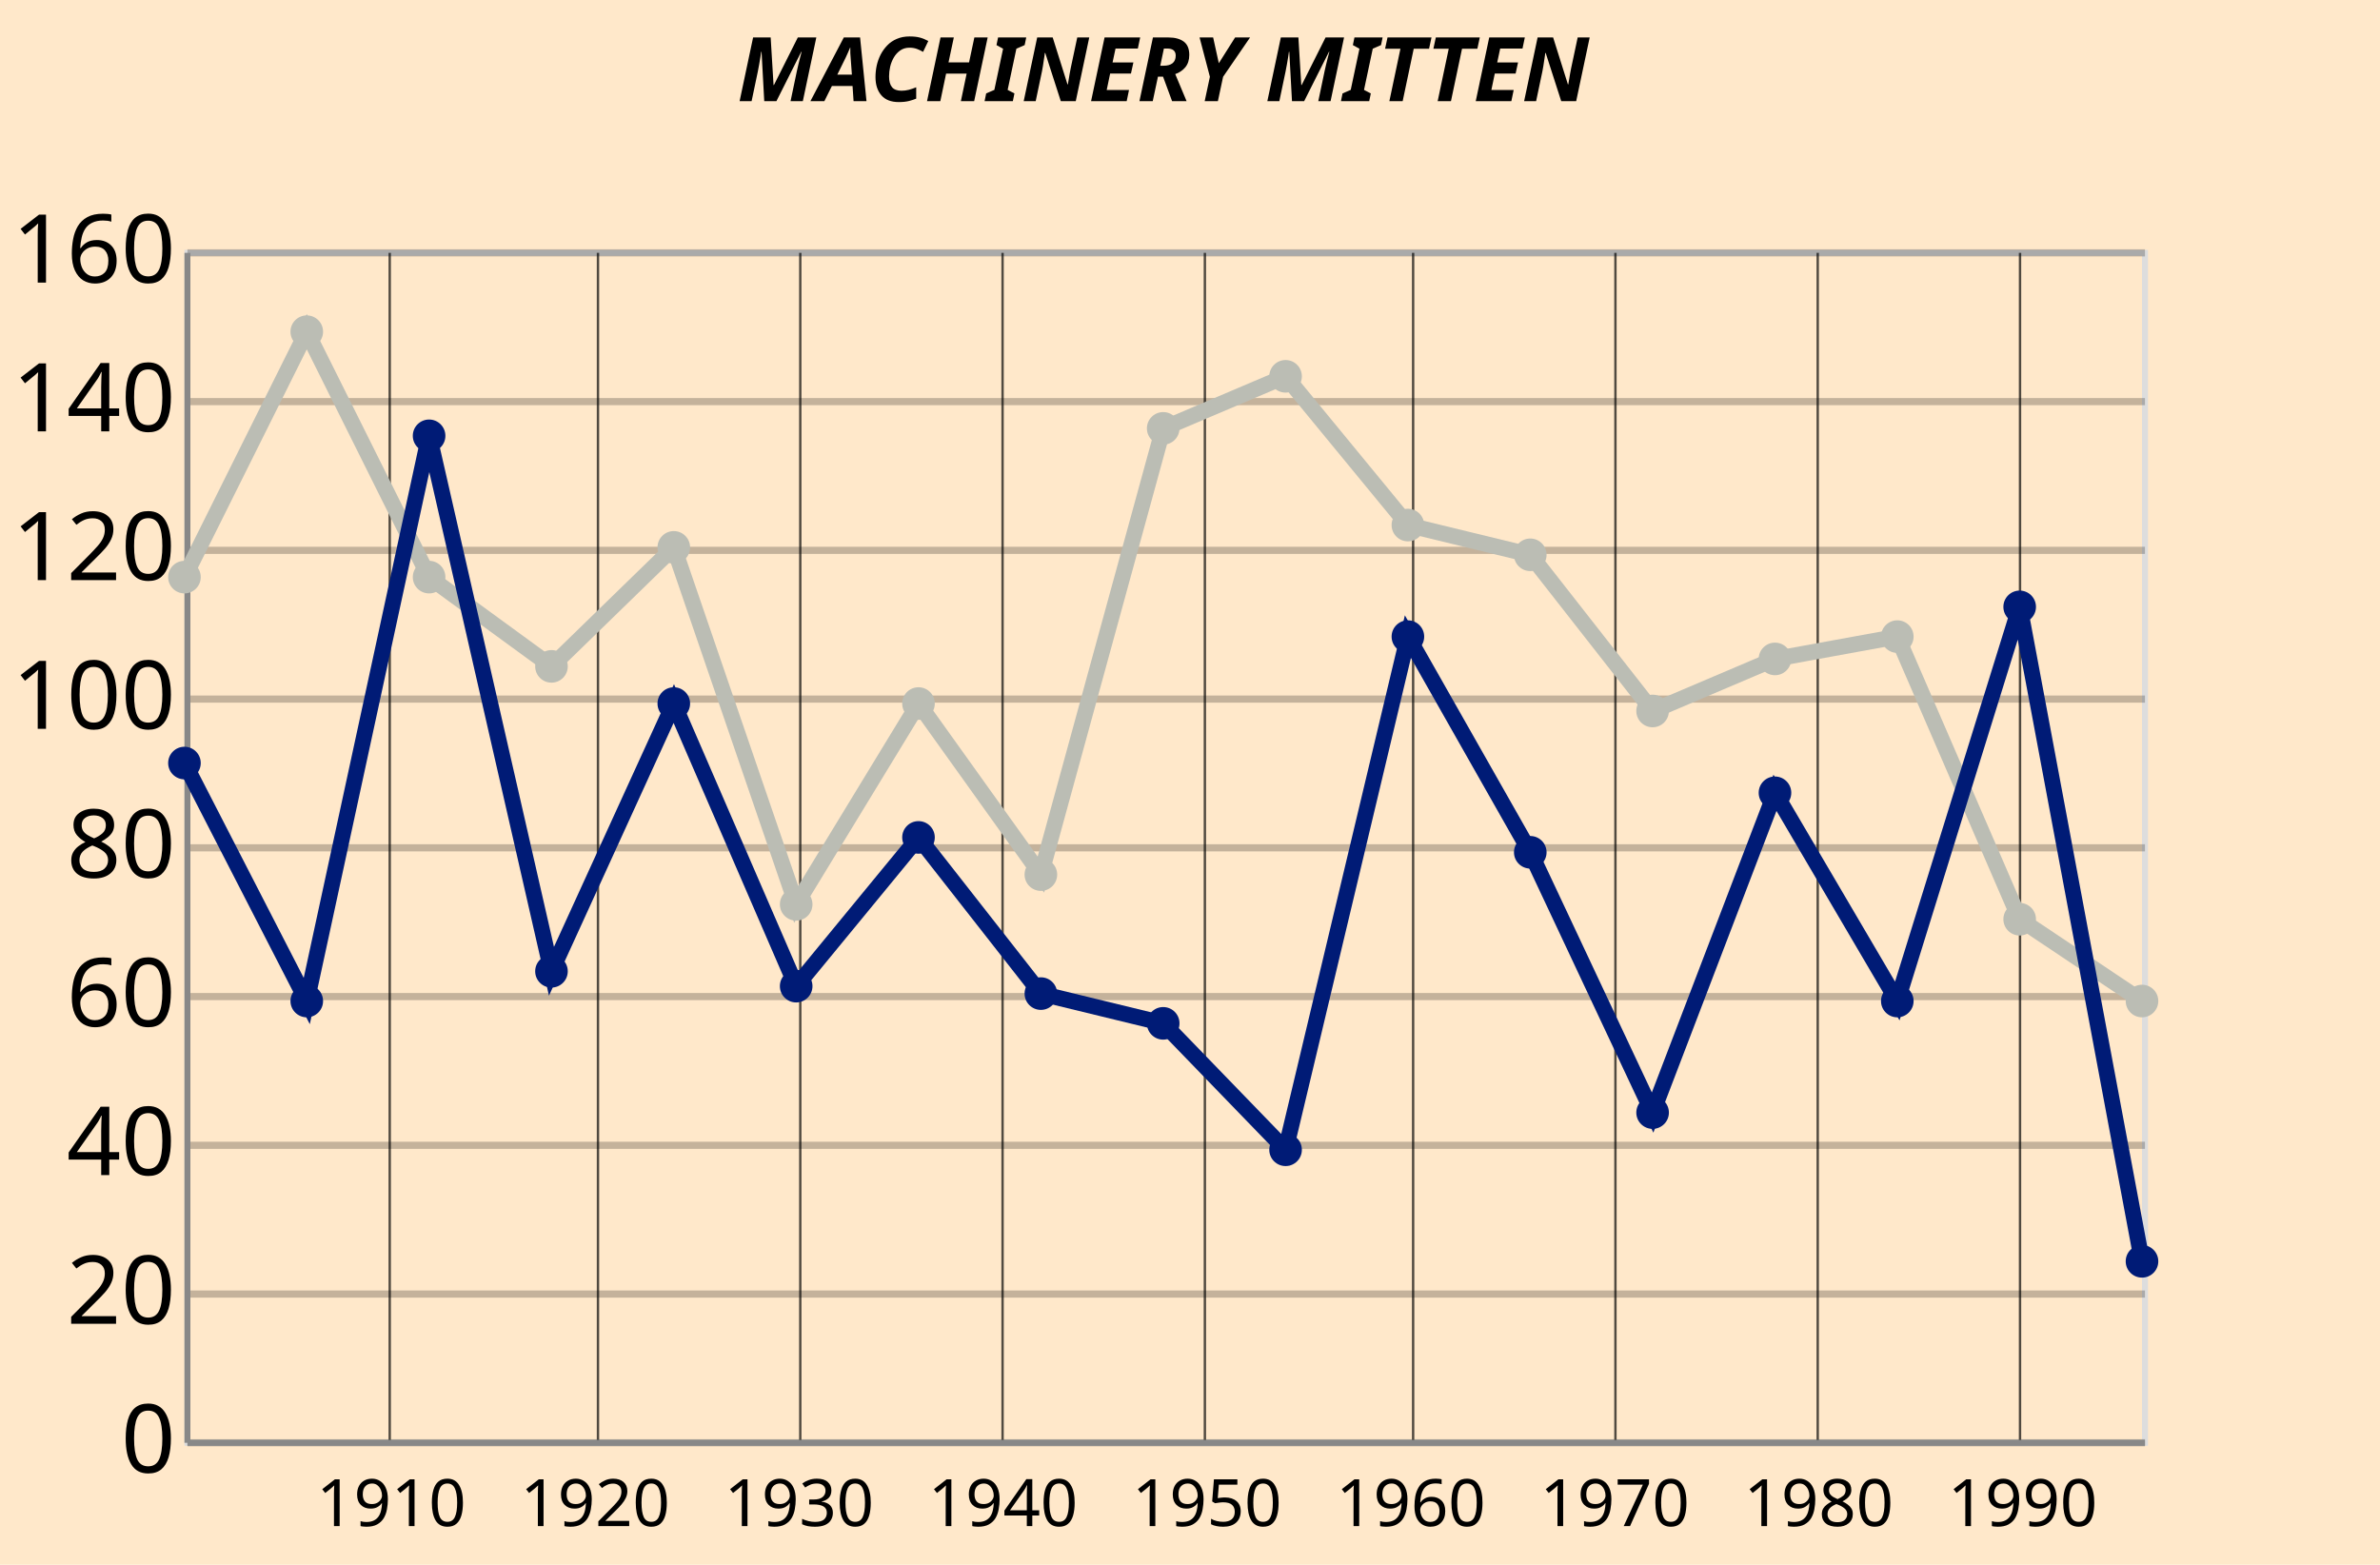
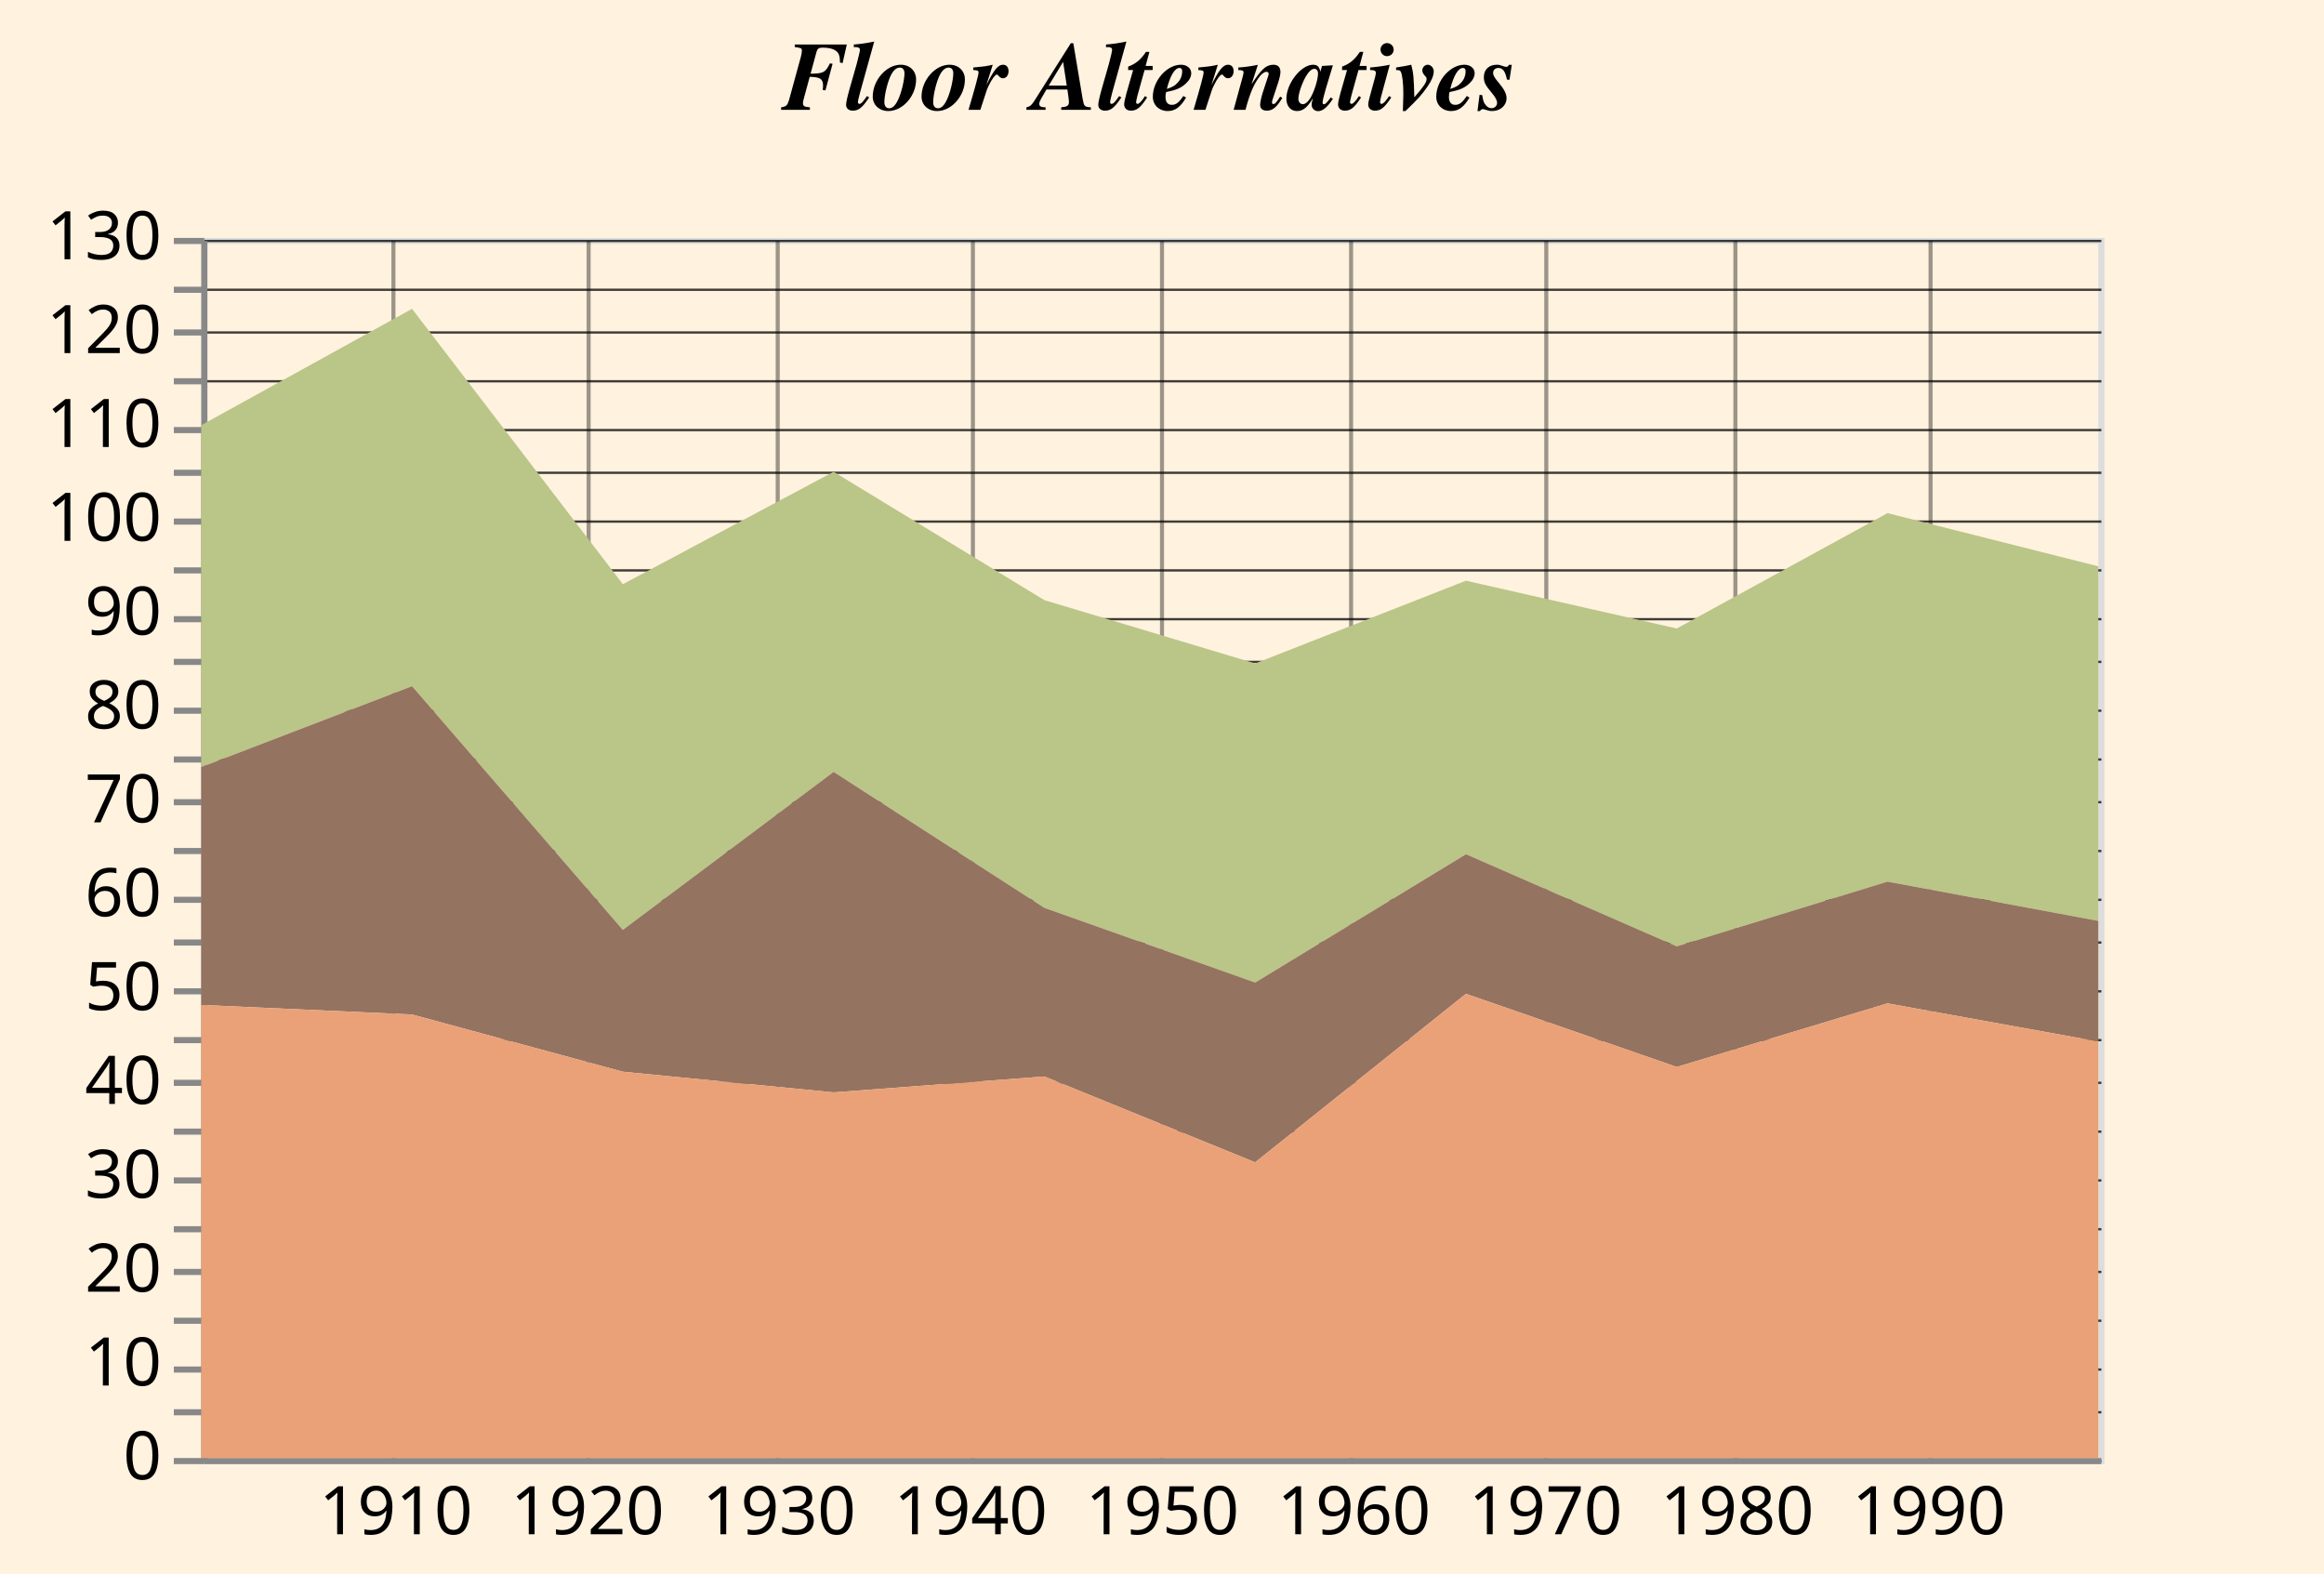
- <svg xmlns="http://www.w3.org/2000/svg" class="marks" width="400" height="263" viewBox="0 0 400 263" version="1.1">
-   <rect width="400" height="263" style="fill: #ffe8ca;" />
-   <g transform="translate(31,42)">
-     <g class="mark-group role-frame root">
+ <svg xmlns="http://www.w3.org/2000/svg" version="1.1" class="marks" width="381" height="258" viewBox="0 0 381 258">
+   <rect width="381" height="258" fill="#fff2df" />
+   <g fill="none" stroke-miterlimit="10" transform="translate(33,39)">
+     <g class="mark-group role-frame root" role="graphics-object" aria-roledescription="group mark container">
      <g transform="translate(0,0)">
-         <path class="background" d="M0.5,0.5h329v200h-329Z" style="fill: none; stroke: #ddd;" />
+         <path class="background" aria-hidden="true" d="M0.5,0.5h311v200h-311Z" stroke="#ddd" />
        <g>
-           <g class="mark-group role-axis">
+           <g class="mark-group role-axis" aria-hidden="true">
            <g transform="translate(0.5,200.5)">
-               <path class="background" d="M0,0h0v0h0Z" style="pointer-events: none; fill: none;" />
-               <g>
-                 <g class="mark-rule role-axis-grid" style="pointer-events: none;">
-                   <line transform="translate(34,-200)" x2="0" y2="200" style="fill: none; stroke: #000000; stroke-opacity: 0.68; stroke-width: 0.4; opacity: 1;" />
-                   <line transform="translate(69,-200)" x2="0" y2="200" style="fill: none; stroke: #000000; stroke-opacity: 0.68; stroke-width: 0.4; opacity: 1;" />
-                   <line transform="translate(103,-200)" x2="0" y2="200" style="fill: none; stroke: #000000; stroke-opacity: 0.68; stroke-width: 0.4; opacity: 1;" />
-                   <line transform="translate(137,-200)" x2="0" y2="200" style="fill: none; stroke: #000000; stroke-opacity: 0.68; stroke-width: 0.4; opacity: 1;" />
-                   <line transform="translate(171,-200)" x2="0" y2="200" style="fill: none; stroke: #000000; stroke-opacity: 0.68; stroke-width: 0.4; opacity: 1;" />
-                   <line transform="translate(206,-200)" x2="0" y2="200" style="fill: none; stroke: #000000; stroke-opacity: 0.68; stroke-width: 0.4; opacity: 1;" />
-                   <line transform="translate(240,-200)" x2="0" y2="200" style="fill: none; stroke: #000000; stroke-opacity: 0.68; stroke-width: 0.4; opacity: 1;" />
-                   <line transform="translate(274,-200)" x2="0" y2="200" style="fill: none; stroke: #000000; stroke-opacity: 0.68; stroke-width: 0.4; opacity: 1;" />
-                   <line transform="translate(308,-200)" x2="0" y2="200" style="fill: none; stroke: #000000; stroke-opacity: 0.68; stroke-width: 0.4; opacity: 1;" />
-                 </g>
-               </g>
-               <path class="foreground" d="" style="pointer-events: none; display: none; fill: none;" />
-             </g>
-           </g>
-           <g class="mark-group role-axis">
+               <path class="background" aria-hidden="true" d="M0,0h0v0h0Z" pointer-events="none" />
+               <g>
+                 <g class="mark-rule role-axis-grid" pointer-events="none">
+                   <line transform="translate(31,-200)" x2="0" y2="200" stroke="#000000" stroke-opacity="0.388" stroke-width="0.662" opacity="1" />
+                   <line transform="translate(63,-200)" x2="0" y2="200" stroke="#000000" stroke-opacity="0.388" stroke-width="0.662" opacity="1" />
+                   <line transform="translate(94,-200)" x2="0" y2="200" stroke="#000000" stroke-opacity="0.388" stroke-width="0.662" opacity="1" />
+                   <line transform="translate(126,-200)" x2="0" y2="200" stroke="#000000" stroke-opacity="0.388" stroke-width="0.662" opacity="1" />
+                   <line transform="translate(157,-200)" x2="0" y2="200" stroke="#000000" stroke-opacity="0.388" stroke-width="0.662" opacity="1" />
+                   <line transform="translate(188,-200)" x2="0" y2="200" stroke="#000000" stroke-opacity="0.388" stroke-width="0.662" opacity="1" />
+                   <line transform="translate(220,-200)" x2="0" y2="200" stroke="#000000" stroke-opacity="0.388" stroke-width="0.662" opacity="1" />
+                   <line transform="translate(251,-200)" x2="0" y2="200" stroke="#000000" stroke-opacity="0.388" stroke-width="0.662" opacity="1" />
+                   <line transform="translate(283,-200)" x2="0" y2="200" stroke="#000000" stroke-opacity="0.388" stroke-width="0.662" opacity="1" />
+                 </g>
+               </g>
+               <path class="foreground" aria-hidden="true" d="" pointer-events="none" display="none" />
+             </g>
+           </g>
+           <g class="mark-group role-axis" aria-hidden="true">
            <g transform="translate(0.5,0.5)">
-               <path class="background" d="M0,0h0v0h0Z" style="pointer-events: none; fill: none;" />
-               <g>
-                 <g class="mark-rule role-axis-grid" style="pointer-events: none;">
-                   <line transform="translate(0,200)" x2="329" y2="0" style="fill: none; stroke: #000000; stroke-opacity: 0.232; stroke-width: 1.201; opacity: 1;" />
-                   <line transform="translate(0,175)" x2="329" y2="0" style="fill: none; stroke: #000000; stroke-opacity: 0.232; stroke-width: 1.201; opacity: 1;" />
-                   <line transform="translate(0,150)" x2="329" y2="0" style="fill: none; stroke: #000000; stroke-opacity: 0.232; stroke-width: 1.201; opacity: 1;" />
-                   <line transform="translate(0,125)" x2="329" y2="0" style="fill: none; stroke: #000000; stroke-opacity: 0.232; stroke-width: 1.201; opacity: 1;" />
-                   <line transform="translate(0,100)" x2="329" y2="0" style="fill: none; stroke: #000000; stroke-opacity: 0.232; stroke-width: 1.201; opacity: 1;" />
-                   <line transform="translate(0,75)" x2="329" y2="0" style="fill: none; stroke: #000000; stroke-opacity: 0.232; stroke-width: 1.201; opacity: 1;" />
-                   <line transform="translate(0,50)" x2="329" y2="0" style="fill: none; stroke: #000000; stroke-opacity: 0.232; stroke-width: 1.201; opacity: 1;" />
-                   <line transform="translate(0,25)" x2="329" y2="0" style="fill: none; stroke: #000000; stroke-opacity: 0.232; stroke-width: 1.201; opacity: 1;" />
-                   <line transform="translate(0,0)" x2="329" y2="0" style="fill: none; stroke: #000000; stroke-opacity: 0.232; stroke-width: 1.201; opacity: 1;" />
-                 </g>
-               </g>
-               <path class="foreground" d="" style="pointer-events: none; display: none; fill: none;" />
-             </g>
-           </g>
-           <g class="mark-group role-axis">
+               <path class="background" aria-hidden="true" d="M0,0h0v0h0Z" pointer-events="none" />
+               <g>
+                 <g class="mark-rule role-axis-grid" pointer-events="none">
+                   <line transform="translate(0,200)" x2="311" y2="0" stroke="#000000" stroke-opacity="0.751" stroke-width="0.376" opacity="1" />
+                   <line transform="translate(0,192)" x2="311" y2="0" stroke="#000000" stroke-opacity="0.751" stroke-width="0.376" opacity="1" />
+                   <line transform="translate(0,185)" x2="311" y2="0" stroke="#000000" stroke-opacity="0.751" stroke-width="0.376" opacity="1" />
+                   <line transform="translate(0,177)" x2="311" y2="0" stroke="#000000" stroke-opacity="0.751" stroke-width="0.376" opacity="1" />
+                   <line transform="translate(0,169)" x2="311" y2="0" stroke="#000000" stroke-opacity="0.751" stroke-width="0.376" opacity="1" />
+                   <line transform="translate(0,162)" x2="311" y2="0" stroke="#000000" stroke-opacity="0.751" stroke-width="0.376" opacity="1" />
+                   <line transform="translate(0,154)" x2="311" y2="0" stroke="#000000" stroke-opacity="0.751" stroke-width="0.376" opacity="1" />
+                   <line transform="translate(0,146)" x2="311" y2="0" stroke="#000000" stroke-opacity="0.751" stroke-width="0.376" opacity="1" />
+                   <line transform="translate(0,138)" x2="311" y2="0" stroke="#000000" stroke-opacity="0.751" stroke-width="0.376" opacity="1" />
+                   <line transform="translate(0,131)" x2="311" y2="0" stroke="#000000" stroke-opacity="0.751" stroke-width="0.376" opacity="1" />
+                   <line transform="translate(0,123)" x2="311" y2="0" stroke="#000000" stroke-opacity="0.751" stroke-width="0.376" opacity="1" />
+                   <line transform="translate(0,115)" x2="311" y2="0" stroke="#000000" stroke-opacity="0.751" stroke-width="0.376" opacity="1" />
+                   <line transform="translate(0,108)" x2="311" y2="0" stroke="#000000" stroke-opacity="0.751" stroke-width="0.376" opacity="1" />
+                   <line transform="translate(0,100)" x2="311" y2="0" stroke="#000000" stroke-opacity="0.751" stroke-width="0.376" opacity="1" />
+                   <line transform="translate(0,92)" x2="311" y2="0" stroke="#000000" stroke-opacity="0.751" stroke-width="0.376" opacity="1" />
+                   <line transform="translate(0,85)" x2="311" y2="0" stroke="#000000" stroke-opacity="0.751" stroke-width="0.376" opacity="1" />
+                   <line transform="translate(0,77)" x2="311" y2="0" stroke="#000000" stroke-opacity="0.751" stroke-width="0.376" opacity="1" />
+                   <line transform="translate(0,69)" x2="311" y2="0" stroke="#000000" stroke-opacity="0.751" stroke-width="0.376" opacity="1" />
+                   <line transform="translate(0,62)" x2="311" y2="0" stroke="#000000" stroke-opacity="0.751" stroke-width="0.376" opacity="1" />
+                   <line transform="translate(0,54)" x2="311" y2="0" stroke="#000000" stroke-opacity="0.751" stroke-width="0.376" opacity="1" />
+                   <line transform="translate(0,46)" x2="311" y2="0" stroke="#000000" stroke-opacity="0.751" stroke-width="0.376" opacity="1" />
+                   <line transform="translate(0,38)" x2="311" y2="0" stroke="#000000" stroke-opacity="0.751" stroke-width="0.376" opacity="1" />
+                   <line transform="translate(0,31)" x2="311" y2="0" stroke="#000000" stroke-opacity="0.751" stroke-width="0.376" opacity="1" />
+                   <line transform="translate(0,23)" x2="311" y2="0" stroke="#000000" stroke-opacity="0.751" stroke-width="0.376" opacity="1" />
+                   <line transform="translate(0,15)" x2="311" y2="0" stroke="#000000" stroke-opacity="0.751" stroke-width="0.376" opacity="1" />
+                   <line transform="translate(0,8)" x2="311" y2="0" stroke="#000000" stroke-opacity="0.751" stroke-width="0.376" opacity="1" />
+                   <line transform="translate(0,0)" x2="311" y2="0" stroke="#000000" stroke-opacity="0.751" stroke-width="0.376" opacity="1" />
+                 </g>
+               </g>
+               <path class="foreground" aria-hidden="true" d="" pointer-events="none" display="none" />
+             </g>
+           </g>
+           <g class="mark-group role-axis" role="graphics-symbol" aria-roledescription="axis" aria-label="X-axis for a time scale with values from Monday, 01 January 1900, 8:27:52 AM to Friday, 01 January 1999, 9:00:00 AM">
            <g transform="translate(0.5,200.5)">
-               <path class="background" d="M0,0h0v0h0Z" style="pointer-events: none; fill: none;" />
-               <g>
-                 <g class="mark-text role-axis-label" style="pointer-events: none;">
-                   <text text-anchor="middle" transform="translate(34.2636,14)" style="font-family: Verdana; font-size: 11px; fill: #000; opacity: 1;">1910</text>
-                   <text text-anchor="middle" transform="translate(68.53072,14)" style="font-family: Verdana; font-size: 11px; fill: #000; opacity: 1;">1920</text>
-                   <text text-anchor="middle" transform="translate(102.8072,14)" style="font-family: Verdana; font-size: 11px; fill: #000; opacity: 1;">1930</text>
-                   <text text-anchor="middle" transform="translate(137.0743,14)" style="font-family: Verdana; font-size: 11px; fill: #000; opacity: 1;">1940</text>
-                   <text text-anchor="middle" transform="translate(171.3508,14)" style="font-family: Verdana; font-size: 11px; fill: #000; opacity: 1;">1950</text>
-                   <text text-anchor="middle" transform="translate(205.618,14)" style="font-family: Verdana; font-size: 11px; fill: #000; opacity: 1;">1960</text>
-                   <text text-anchor="middle" transform="translate(239.8945,14)" style="font-family: Verdana; font-size: 11px; fill: #000; opacity: 1;">1970</text>
-                   <text text-anchor="middle" transform="translate(274.1616,14)" style="font-family: Verdana; font-size: 11px; fill: #000; opacity: 1;">1980</text>
-                   <text text-anchor="middle" transform="translate(308.4381,14)" style="font-family: Verdana; font-size: 11px; fill: #000; opacity: 1;">1990</text>
-                 </g>
-                 <g class="mark-rule role-axis-domain" style="pointer-events: none;">
-                   <line transform="translate(0,0)" x2="329" y2="0" style="fill: none; stroke: #888; stroke-width: 1; opacity: 1;" />
-                 </g>
-               </g>
-               <path class="foreground" d="" style="pointer-events: none; display: none; fill: none;" />
-             </g>
-           </g>
-           <g class="mark-group role-axis">
+               <path class="background" aria-hidden="true" d="M0,0h0v0h0Z" pointer-events="none" />
+               <g>
+                 <g class="mark-text role-axis-label" pointer-events="none">
+                   <text text-anchor="middle" transform="translate(31.40745,12)" font-family="Tahoma" font-size="11px" fill="#000" opacity="1">1910</text>
+                   <text text-anchor="middle" transform="translate(62.81776,12)" font-family="Tahoma" font-size="11px" fill="#000" opacity="1">1920</text>
+                   <text text-anchor="middle" transform="translate(94.23685,12)" font-family="Tahoma" font-size="11px" fill="#000" opacity="1">1930</text>
+                   <text text-anchor="middle" transform="translate(125.6473,12)" font-family="Tahoma" font-size="11px" fill="#000" opacity="1">1940</text>
+                   <text text-anchor="middle" transform="translate(157.0664,12)" font-family="Tahoma" font-size="11px" fill="#000" opacity="1">1950</text>
+                   <text text-anchor="middle" transform="translate(188.4771,12)" font-family="Tahoma" font-size="11px" fill="#000" opacity="1">1960</text>
+                   <text text-anchor="middle" transform="translate(219.896,12)" font-family="Tahoma" font-size="11px" fill="#000" opacity="1">1970</text>
+                   <text text-anchor="middle" transform="translate(251.3065,12)" font-family="Tahoma" font-size="11px" fill="#000" opacity="1">1980</text>
+                   <text text-anchor="middle" transform="translate(282.7256,12)" font-family="Tahoma" font-size="11px" fill="#000" opacity="1">1990</text>
+                 </g>
+                 <g class="mark-rule role-axis-domain" pointer-events="none">
+                   <line transform="translate(0,0)" x2="311" y2="0" stroke="#888" stroke-width="1" opacity="1" />
+                 </g>
+               </g>
+               <path class="foreground" aria-hidden="true" d="" pointer-events="none" display="none" />
+             </g>
+           </g>
+           <g class="mark-group role-axis" role="graphics-symbol" aria-roledescription="axis" aria-label="Y-axis for a linear scale with values from 0 to 130">
            <g transform="translate(0.5,0.5)">
-               <path class="background" d="M0,0h0v0h0Z" style="pointer-events: none; fill: none;" />
-               <g>
-                 <g class="mark-text role-axis-label" style="pointer-events: none;">
-                   <text text-anchor="end" transform="translate(-2,205)" style="font-family: Impact; font-size: 16px; fill: #000; opacity: 1;">0</text>
-                   <text text-anchor="end" transform="translate(-2,180)" style="font-family: Impact; font-size: 16px; fill: #000; opacity: 1;">20</text>
-                   <text text-anchor="end" transform="translate(-2,155)" style="font-family: Impact; font-size: 16px; fill: #000; opacity: 1;">40</text>
-                   <text text-anchor="end" transform="translate(-2,130)" style="font-family: Impact; font-size: 16px; fill: #000; opacity: 1;">60</text>
-                   <text text-anchor="end" transform="translate(-2,105)" style="font-family: Impact; font-size: 16px; fill: #000; opacity: 1;">80</text>
-                   <text text-anchor="end" transform="translate(-2,80)" style="font-family: Impact; font-size: 16px; fill: #000; opacity: 1;">100</text>
-                   <text text-anchor="end" transform="translate(-2,55)" style="font-family: Impact; font-size: 16px; fill: #000; opacity: 1;">120</text>
-                   <text text-anchor="end" transform="translate(-2,30)" style="font-family: Impact; font-size: 16px; fill: #000; opacity: 1;">140</text>
-                   <text text-anchor="end" transform="translate(-2,5)" style="font-family: Impact; font-size: 16px; fill: #000; opacity: 1;">160</text>
-                 </g>
-                 <g class="mark-rule role-axis-domain" style="pointer-events: none;">
-                   <line transform="translate(0,200)" x2="0" y2="-200" style="fill: none; stroke: #888; stroke-width: 1; opacity: 1;" />
-                 </g>
-               </g>
-               <path class="foreground" d="" style="pointer-events: none; display: none; fill: none;" />
-             </g>
-           </g>
-           <g class="mark-group role-scope layer_0_pathgroup">
+               <path class="background" aria-hidden="true" d="M0,0h0v0h0Z" pointer-events="none" />
+               <g>
+                 <g class="mark-rule role-axis-tick" pointer-events="none">
+                   <line transform="translate(0,200)" x2="-5" y2="0" stroke="#888" stroke-width="1" opacity="1" />
+                   <line transform="translate(0,192)" x2="-5" y2="0" stroke="#888" stroke-width="1" opacity="1" />
+                   <line transform="translate(0,185)" x2="-5" y2="0" stroke="#888" stroke-width="1" opacity="1" />
+                   <line transform="translate(0,177)" x2="-5" y2="0" stroke="#888" stroke-width="1" opacity="1" />
+                   <line transform="translate(0,169)" x2="-5" y2="0" stroke="#888" stroke-width="1" opacity="1" />
+                   <line transform="translate(0,162)" x2="-5" y2="0" stroke="#888" stroke-width="1" opacity="1" />
+                   <line transform="translate(0,154)" x2="-5" y2="0" stroke="#888" stroke-width="1" opacity="1" />
+                   <line transform="translate(0,146)" x2="-5" y2="0" stroke="#888" stroke-width="1" opacity="1" />
+                   <line transform="translate(0,138)" x2="-5" y2="0" stroke="#888" stroke-width="1" opacity="1" />
+                   <line transform="translate(0,131)" x2="-5" y2="0" stroke="#888" stroke-width="1" opacity="1" />
+                   <line transform="translate(0,123)" x2="-5" y2="0" stroke="#888" stroke-width="1" opacity="1" />
+                   <line transform="translate(0,115)" x2="-5" y2="0" stroke="#888" stroke-width="1" opacity="1" />
+                   <line transform="translate(0,108)" x2="-5" y2="0" stroke="#888" stroke-width="1" opacity="1" />
+                   <line transform="translate(0,100)" x2="-5" y2="0" stroke="#888" stroke-width="1" opacity="1" />
+                   <line transform="translate(0,92)" x2="-5" y2="0" stroke="#888" stroke-width="1" opacity="1" />
+                   <line transform="translate(0,85)" x2="-5" y2="0" stroke="#888" stroke-width="1" opacity="1" />
+                   <line transform="translate(0,77)" x2="-5" y2="0" stroke="#888" stroke-width="1" opacity="1" />
+                   <line transform="translate(0,69)" x2="-5" y2="0" stroke="#888" stroke-width="1" opacity="1" />
+                   <line transform="translate(0,62)" x2="-5" y2="0" stroke="#888" stroke-width="1" opacity="1" />
+                   <line transform="translate(0,54)" x2="-5" y2="0" stroke="#888" stroke-width="1" opacity="1" />
+                   <line transform="translate(0,46)" x2="-5" y2="0" stroke="#888" stroke-width="1" opacity="1" />
+                   <line transform="translate(0,38)" x2="-5" y2="0" stroke="#888" stroke-width="1" opacity="1" />
+                   <line transform="translate(0,31)" x2="-5" y2="0" stroke="#888" stroke-width="1" opacity="1" />
+                   <line transform="translate(0,23)" x2="-5" y2="0" stroke="#888" stroke-width="1" opacity="1" />
+                   <line transform="translate(0,15)" x2="-5" y2="0" stroke="#888" stroke-width="1" opacity="1" />
+                   <line transform="translate(0,8)" x2="-5" y2="0" stroke="#888" stroke-width="1" opacity="1" />
+                   <line transform="translate(0,0)" x2="-5" y2="0" stroke="#888" stroke-width="1" opacity="1" />
+                 </g>
+                 <g class="mark-text role-axis-label" pointer-events="none">
+                   <text text-anchor="end" transform="translate(-7,203)" font-family="Verdana" font-size="11px" fill="#000" opacity="1">0</text>
+                   <text text-anchor="end" transform="translate(-7,195.3077)" font-family="Verdana" font-size="11px" fill="#000" opacity="0">5</text>
+                   <text text-anchor="end" transform="translate(-7,187.6154)" font-family="Verdana" font-size="11px" fill="#000" opacity="1">10</text>
+                   <text text-anchor="end" transform="translate(-7,179.9231)" font-family="Verdana" font-size="11px" fill="#000" opacity="0">15</text>
+                   <text text-anchor="end" transform="translate(-7,172.2308)" font-family="Verdana" font-size="11px" fill="#000" opacity="1">20</text>
+                   <text text-anchor="end" transform="translate(-7,164.5385)" font-family="Verdana" font-size="11px" fill="#000" opacity="0">25</text>
+                   <text text-anchor="end" transform="translate(-7,156.8462)" font-family="Verdana" font-size="11px" fill="#000" opacity="1">30</text>
+                   <text text-anchor="end" transform="translate(-7,149.1538)" font-family="Verdana" font-size="11px" fill="#000" opacity="0">35</text>
+                   <text text-anchor="end" transform="translate(-7,141.4615)" font-family="Verdana" font-size="11px" fill="#000" opacity="1">40</text>
+                   <text text-anchor="end" transform="translate(-7,133.7692)" font-family="Verdana" font-size="11px" fill="#000" opacity="0">45</text>
+                   <text text-anchor="end" transform="translate(-7,126.0769)" font-family="Verdana" font-size="11px" fill="#000" opacity="1">50</text>
+                   <text text-anchor="end" transform="translate(-7,118.3846)" font-family="Verdana" font-size="11px" fill="#000" opacity="0">55</text>
+                   <text text-anchor="end" transform="translate(-7,110.6923)" font-family="Verdana" font-size="11px" fill="#000" opacity="1">60</text>
+                   <text text-anchor="end" transform="translate(-7,103)" font-family="Verdana" font-size="11px" fill="#000" opacity="0">65</text>
+                   <text text-anchor="end" transform="translate(-7,95.30769)" font-family="Verdana" font-size="11px" fill="#000" opacity="1">70</text>
+                   <text text-anchor="end" transform="translate(-7,87.61538)" font-family="Verdana" font-size="11px" fill="#000" opacity="0">75</text>
+                   <text text-anchor="end" transform="translate(-7,79.92308)" font-family="Verdana" font-size="11px" fill="#000" opacity="1">80</text>
+                   <text text-anchor="end" transform="translate(-7,72.23077)" font-family="Verdana" font-size="11px" fill="#000" opacity="0">85</text>
+                   <text text-anchor="end" transform="translate(-7,64.53846)" font-family="Verdana" font-size="11px" fill="#000" opacity="1">90</text>
+                   <text text-anchor="end" transform="translate(-7,56.84615)" font-family="Verdana" font-size="11px" fill="#000" opacity="0">95</text>
+                   <text text-anchor="end" transform="translate(-7,49.15385)" font-family="Verdana" font-size="11px" fill="#000" opacity="1">100</text>
+                   <text text-anchor="end" transform="translate(-7,41.46154)" font-family="Verdana" font-size="11px" fill="#000" opacity="0">105</text>
+                   <text text-anchor="end" transform="translate(-7,33.76923)" font-family="Verdana" font-size="11px" fill="#000" opacity="1">110</text>
+                   <text text-anchor="end" transform="translate(-7,26.07692)" font-family="Verdana" font-size="11px" fill="#000" opacity="0">115</text>
+                   <text text-anchor="end" transform="translate(-7,18.38462)" font-family="Verdana" font-size="11px" fill="#000" opacity="1">120</text>
+                   <text text-anchor="end" transform="translate(-7,10.69231)" font-family="Verdana" font-size="11px" fill="#000" opacity="0">125</text>
+                   <text text-anchor="end" transform="translate(-7,3)" font-family="Verdana" font-size="11px" fill="#000" opacity="1">130</text>
+                 </g>
+                 <g class="mark-rule role-axis-domain" pointer-events="none">
+                   <line transform="translate(0,200)" x2="0" y2="-200" stroke="#888" stroke-width="1" opacity="1" />
+                 </g>
+               </g>
+               <path class="foreground" aria-hidden="true" d="" pointer-events="none" display="none" />
+             </g>
+           </g>
+           <g class="mark-group role-scope pathgroup" role="graphics-object" aria-roledescription="group mark container">
            <g transform="translate(0,0)">
-               <path class="background" d="M0,0h329v200h-329Z" style="fill: none;" />
-               <g>
-                 <g class="mark-line role-mark layer_0_marks">
-                   <path d="M0,55L20.558,13.75L41.117,55L61.685,70L82.243,50L102.811,110L123.369,76.25L143.937,105L164.495,30L185.063,21.25L205.621,46.25L226.189,51.25L246.748,77.5L267.315,68.75L287.874,65L308.442,112.5L329,126.25" style="fill: none; fill-opacity: 1; stroke: #bbbdb4; stroke-width: 2.649;" />
-                 </g>
-               </g>
-               <path class="foreground" d="" style="display: none; fill: none;" />
+               <path class="background" aria-hidden="true" d="M0,0h311v200h-311Z" />
+               <g>
+                 <g class="mark-area role-mark marks" role="graphics-object" aria-roledescription="area mark container">
+                   <path aria-label="c: #252900; x: Jan 01, 1900; y: 36.4302134811" role="graphics-symbol" aria-roledescription="area mark" d="M0,30.698L34.55,11.623L69.108,56.761L103.667,38.336L138.216,59.378L172.775,69.751L207.333,56.191L241.892,64.024L276.442,45.114L311,53.835L311,111.957L276.442,105.52L241.892,116.127L207.333,101.028L172.775,122.061L138.216,109.82L103.667,87.532L69.108,113.431L34.55,73.482L0,86.745Z" fill="#bac588" />
+                 </g>
+               </g>
+               <path class="foreground" aria-hidden="true" d="" display="none" />
            </g>
            <g transform="translate(0,0)">
-               <path class="background" d="M0,0h329v200h-329Z" style="fill: none;" />
-               <g>
-                 <g class="mark-line role-mark layer_0_marks">
-                   <path d="M0,86.25L20.558,126.25L41.117,31.25L61.685,121.25L82.243,76.25L102.811,123.75L123.369,98.75L143.937,125L164.495,130L185.063,151.25L205.621,65L226.189,101.25L246.748,145L267.315,91.25L287.874,126.25L308.442,60L329,170" style="fill: none; fill-opacity: 1; stroke: #001b76; stroke-width: 2.649;" />
-                 </g>
-               </g>
-               <path class="foreground" d="" style="display: none; fill: none;" />
-             </g>
-           </g>
-           <g class="mark-symbol role-mark layer_1_marks">
-             <path transform="translate(0,55)" d="M2.739,0A2.739,2.739,0,1,1,-2.739,0A2.739,2.739,0,1,1,2.739,0" style="fill: #bbbdb4; stroke-width: 2; opacity: 1;" />
-             <path transform="translate(20.55839,13.75)" d="M2.739,0A2.739,2.739,0,1,1,-2.739,0A2.739,2.739,0,1,1,2.739,0" style="fill: #bbbdb4; stroke-width: 2; opacity: 1;" />
-             <path transform="translate(41.11679,55)" d="M2.739,0A2.739,2.739,0,1,1,-2.739,0A2.739,2.739,0,1,1,2.739,0" style="fill: #bbbdb4; stroke-width: 2; opacity: 1;" />
-             <path transform="translate(61.68457,70)" d="M2.739,0A2.739,2.739,0,1,1,-2.739,0A2.739,2.739,0,1,1,2.739,0" style="fill: #bbbdb4; stroke-width: 2; opacity: 1;" />
-             <path transform="translate(82.24296,50)" d="M2.739,0A2.739,2.739,0,1,1,-2.739,0A2.739,2.739,0,1,1,2.739,0" style="fill: #bbbdb4; stroke-width: 2; opacity: 1;" />
-             <path transform="translate(102.8107,110)" d="M2.739,0A2.739,2.739,0,1,1,-2.739,0A2.739,2.739,0,1,1,2.739,0" style="fill: #bbbdb4; stroke-width: 2; opacity: 1;" />
-             <path transform="translate(123.3691,76.25)" d="M2.739,0A2.739,2.739,0,1,1,-2.739,0A2.739,2.739,0,1,1,2.739,0" style="fill: #bbbdb4; stroke-width: 2; opacity: 1;" />
-             <path transform="translate(143.9369,105)" d="M2.739,0A2.739,2.739,0,1,1,-2.739,0A2.739,2.739,0,1,1,2.739,0" style="fill: #bbbdb4; stroke-width: 2; opacity: 1;" />
-             <path transform="translate(164.4953,30)" d="M2.739,0A2.739,2.739,0,1,1,-2.739,0A2.739,2.739,0,1,1,2.739,0" style="fill: #bbbdb4; stroke-width: 2; opacity: 1;" />
-             <path transform="translate(185.0631,21.25)" d="M2.739,0A2.739,2.739,0,1,1,-2.739,0A2.739,2.739,0,1,1,2.739,0" style="fill: #bbbdb4; stroke-width: 2; opacity: 1;" />
-             <path transform="translate(205.6215,46.25)" d="M2.739,0A2.739,2.739,0,1,1,-2.739,0A2.739,2.739,0,1,1,2.739,0" style="fill: #bbbdb4; stroke-width: 2; opacity: 1;" />
-             <path transform="translate(226.1893,51.25)" d="M2.739,0A2.739,2.739,0,1,1,-2.739,0A2.739,2.739,0,1,1,2.739,0" style="fill: #bbbdb4; stroke-width: 2; opacity: 1;" />
-             <path transform="translate(246.7477,77.5)" d="M2.739,0A2.739,2.739,0,1,1,-2.739,0A2.739,2.739,0,1,1,2.739,0" style="fill: #bbbdb4; stroke-width: 2; opacity: 1;" />
-             <path transform="translate(267.3154,68.75)" d="M2.739,0A2.739,2.739,0,1,1,-2.739,0A2.739,2.739,0,1,1,2.739,0" style="fill: #bbbdb4; stroke-width: 2; opacity: 1;" />
-             <path transform="translate(287.8738,65)" d="M2.739,0A2.739,2.739,0,1,1,-2.739,0A2.739,2.739,0,1,1,2.739,0" style="fill: #bbbdb4; stroke-width: 2; opacity: 1;" />
-             <path transform="translate(308.4416,112.5)" d="M2.739,0A2.739,2.739,0,1,1,-2.739,0A2.739,2.739,0,1,1,2.739,0" style="fill: #bbbdb4; stroke-width: 2; opacity: 1;" />
-             <path transform="translate(329,126.25)" d="M2.739,0A2.739,2.739,0,1,1,-2.739,0A2.739,2.739,0,1,1,2.739,0" style="fill: #bbbdb4; stroke-width: 2; opacity: 1;" />
-             <path transform="translate(0,86.25)" d="M2.739,0A2.739,2.739,0,1,1,-2.739,0A2.739,2.739,0,1,1,2.739,0" style="fill: #001b76; stroke-width: 2; opacity: 1;" />
-             <path transform="translate(20.55839,126.25)" d="M2.739,0A2.739,2.739,0,1,1,-2.739,0A2.739,2.739,0,1,1,2.739,0" style="fill: #001b76; stroke-width: 2; opacity: 1;" />
-             <path transform="translate(41.11679,31.25)" d="M2.739,0A2.739,2.739,0,1,1,-2.739,0A2.739,2.739,0,1,1,2.739,0" style="fill: #001b76; stroke-width: 2; opacity: 1;" />
-             <path transform="translate(61.68457,121.25)" d="M2.739,0A2.739,2.739,0,1,1,-2.739,0A2.739,2.739,0,1,1,2.739,0" style="fill: #001b76; stroke-width: 2; opacity: 1;" />
-             <path transform="translate(82.24296,76.25)" d="M2.739,0A2.739,2.739,0,1,1,-2.739,0A2.739,2.739,0,1,1,2.739,0" style="fill: #001b76; stroke-width: 2; opacity: 1;" />
-             <path transform="translate(102.8107,123.75)" d="M2.739,0A2.739,2.739,0,1,1,-2.739,0A2.739,2.739,0,1,1,2.739,0" style="fill: #001b76; stroke-width: 2; opacity: 1;" />
-             <path transform="translate(123.3691,98.75)" d="M2.739,0A2.739,2.739,0,1,1,-2.739,0A2.739,2.739,0,1,1,2.739,0" style="fill: #001b76; stroke-width: 2; opacity: 1;" />
-             <path transform="translate(143.9369,125)" d="M2.739,0A2.739,2.739,0,1,1,-2.739,0A2.739,2.739,0,1,1,2.739,0" style="fill: #001b76; stroke-width: 2; opacity: 1;" />
-             <path transform="translate(164.4953,130)" d="M2.739,0A2.739,2.739,0,1,1,-2.739,0A2.739,2.739,0,1,1,2.739,0" style="fill: #001b76; stroke-width: 2; opacity: 1;" />
-             <path transform="translate(185.0631,151.25)" d="M2.739,0A2.739,2.739,0,1,1,-2.739,0A2.739,2.739,0,1,1,2.739,0" style="fill: #001b76; stroke-width: 2; opacity: 1;" />
-             <path transform="translate(205.6215,65)" d="M2.739,0A2.739,2.739,0,1,1,-2.739,0A2.739,2.739,0,1,1,2.739,0" style="fill: #001b76; stroke-width: 2; opacity: 1;" />
-             <path transform="translate(226.1893,101.25)" d="M2.739,0A2.739,2.739,0,1,1,-2.739,0A2.739,2.739,0,1,1,2.739,0" style="fill: #001b76; stroke-width: 2; opacity: 1;" />
-             <path transform="translate(246.7477,145)" d="M2.739,0A2.739,2.739,0,1,1,-2.739,0A2.739,2.739,0,1,1,2.739,0" style="fill: #001b76; stroke-width: 2; opacity: 1;" />
-             <path transform="translate(267.3154,91.25)" d="M2.739,0A2.739,2.739,0,1,1,-2.739,0A2.739,2.739,0,1,1,2.739,0" style="fill: #001b76; stroke-width: 2; opacity: 1;" />
-             <path transform="translate(287.8738,126.25)" d="M2.739,0A2.739,2.739,0,1,1,-2.739,0A2.739,2.739,0,1,1,2.739,0" style="fill: #001b76; stroke-width: 2; opacity: 1;" />
-             <path transform="translate(308.4416,60)" d="M2.739,0A2.739,2.739,0,1,1,-2.739,0A2.739,2.739,0,1,1,2.739,0" style="fill: #001b76; stroke-width: 2; opacity: 1;" />
-             <path transform="translate(329,170)" d="M2.739,0A2.739,2.739,0,1,1,-2.739,0A2.739,2.739,0,1,1,2.739,0" style="fill: #001b76; stroke-width: 2; opacity: 1;" />
-           </g>
-           <g class="mark-group role-legend">
-             <g transform="translate(350,0)">
-               <path class="background" d="M0,0h14v18h-14Z" style="pointer-events: none; fill: none;" />
+               <path class="background" aria-hidden="true" d="M0,0h311v200h-311Z" />
+               <g>
+                 <g class="mark-area role-mark marks" role="graphics-object" aria-roledescription="area mark container">
+                   <path aria-label="c: #b7b1a4; x: Jan 01, 1900; y: 25.3415016941" role="graphics-symbol" aria-roledescription="area mark" d="M0,86.745L34.55,73.482L69.108,113.431L103.667,87.532L138.216,109.82L172.775,122.061L207.333,101.028L241.892,116.127L276.442,105.52L311,111.957L311,131.725L276.442,125.471L241.892,135.895L207.333,123.907L172.775,151.53L138.216,137.458L103.667,140.064L69.108,136.676L34.55,127.295L0,125.732Z" fill="#947360" />
+                 </g>
+               </g>
+               <path class="foreground" aria-hidden="true" d="" display="none" />
+             </g>
+             <g transform="translate(0,0)">
+               <path class="background" aria-hidden="true" d="M0,0h311v200h-311Z" />
+               <g>
+                 <g class="mark-area role-mark marks" role="graphics-object" aria-roledescription="area mark container">
+                   <path aria-label="c: #d2a235; x: Jan 01, 1900; y: 48.2744823828" role="graphics-symbol" aria-roledescription="area mark" d="M0,125.732L34.55,127.295L69.108,136.676L103.667,140.064L138.216,137.458L172.775,151.53L207.333,123.907L241.892,135.895L276.442,125.471L311,131.725L311,200L276.442,200L241.892,200L207.333,200L172.775,200L138.216,200L103.667,200L69.108,200L34.55,200L0,200Z" fill="#eaa177" />
+                 </g>
+               </g>
+               <path class="foreground" aria-hidden="true" d="" display="none" />
+             </g>
+           </g>
+           <g class="mark-group role-legend" role="graphics-symbol" aria-roledescription="legend" aria-label="Symbol legend for fill color with 3 values: #252900, #b7b1a4, #d2a235">
+             <g transform="translate(329,0)">
+               <path class="background" aria-hidden="true" d="M0,0h14v19h-14Z" pointer-events="none" />
              <g>
                <g class="mark-group role-legend-entry">
                  <g transform="translate(0,0)">
-                     <path class="background" d="M0,0h0v0h0Z" style="pointer-events: none; fill: none;" />
+                     <path class="background" aria-hidden="true" d="M0,0h0v0h0Z" pointer-events="none" />
                    <g>
-                       <g class="mark-group role-scope">
+                       <g class="mark-group role-scope" role="graphics-object" aria-roledescription="group mark container">
                        <g transform="translate(0,0)">
-                           <path class="background" d="M0,0h14v7.649h-14Z" style="pointer-events: none; fill: none; opacity: 1;" />
+                           <path class="background" aria-hidden="true" d="M0,0h14v5h-14Z" pointer-events="none" opacity="1" />
                          <g>
-                             <g class="mark-symbol role-legend-symbol" style="pointer-events: none;">
-                               <path transform="translate(5,5)" d="M0,0" style="fill: #bbbdb4; fill-opacity: 1; stroke: #bbbdb4; stroke-width: 2.649; opacity: 1;" />
-                             </g>
-                             <g class="mark-text role-legend-label" style="pointer-events: none;">
-                               <text text-anchor="start" transform="translate(14,5)" style="font-family: sans-serif; font-size: 0px; fill: #000; opacity: 1;">symbol_0</text>
+                             <g class="mark-symbol role-legend-symbol" pointer-events="none">
+                               <path transform="translate(5,5)" d="M0,0" fill="#bac588" stroke-width="1.5" opacity="1" />
+                             </g>
+                             <g class="mark-text role-legend-label" pointer-events="none">
+                               <text text-anchor="start" transform="translate(14,5)" font-family="sans-serif" font-size="0px" fill="#000" opacity="1">#252900</text>
                            </g>
                          </g>
-                           <path class="foreground" d="" style="pointer-events: none; display: none; fill: none;" />
+                           <path class="foreground" aria-hidden="true" d="" pointer-events="none" display="none" />
                        </g>
-                         <g transform="translate(0,10)">
-                           <path class="background" d="M0,0h14v7.649h-14Z" style="pointer-events: none; fill: none; opacity: 1;" />
+                         <g transform="translate(0,7)">
+                           <path class="background" aria-hidden="true" d="M0,0h14v5h-14Z" pointer-events="none" opacity="1" />
                          <g>
-                             <g class="mark-symbol role-legend-symbol" style="pointer-events: none;">
-                               <path transform="translate(5,5)" d="M0,0" style="fill: #001b76; fill-opacity: 1; stroke: #001b76; stroke-width: 2.649; opacity: 1;" />
-                             </g>
-                             <g class="mark-text role-legend-label" style="pointer-events: none;">
-                               <text text-anchor="start" transform="translate(14,5)" style="font-family: sans-serif; font-size: 0px; fill: #000; opacity: 1;">symbol_1</text>
+                             <g class="mark-symbol role-legend-symbol" pointer-events="none">
+                               <path transform="translate(5,5)" d="M0,0" fill="#947360" stroke-width="1.5" opacity="1" />
+                             </g>
+                             <g class="mark-text role-legend-label" pointer-events="none">
+                               <text text-anchor="start" transform="translate(14,5)" font-family="sans-serif" font-size="0px" fill="#000" opacity="1">#b7b1a4</text>
                            </g>
                          </g>
-                           <path class="foreground" d="" style="pointer-events: none; display: none; fill: none;" />
+                           <path class="foreground" aria-hidden="true" d="" pointer-events="none" display="none" />
+                         </g>
+                         <g transform="translate(0,14)">
+                           <path class="background" aria-hidden="true" d="M0,0h14v5h-14Z" pointer-events="none" opacity="1" />
+                           <g>
+                             <g class="mark-symbol role-legend-symbol" pointer-events="none">
+                               <path transform="translate(5,5)" d="M0,0" fill="#eaa177" stroke-width="1.5" opacity="1" />
+                             </g>
+                             <g class="mark-text role-legend-label" pointer-events="none">
+                               <text text-anchor="start" transform="translate(14,5)" font-family="sans-serif" font-size="0px" fill="#000" opacity="1">#d2a235</text>
+                             </g>
+                           </g>
+                           <path class="foreground" aria-hidden="true" d="" pointer-events="none" display="none" />
                        </g>
                      </g>
                    </g>
-                     <path class="foreground" d="" style="pointer-events: none; display: none; fill: none;" />
+                     <path class="foreground" aria-hidden="true" d="" pointer-events="none" display="none" />
                  </g>
                </g>
              </g>
-               <path class="foreground" d="" style="pointer-events: none; display: none; fill: none;" />
+               <path class="foreground" aria-hidden="true" d="" pointer-events="none" display="none" />
            </g>
          </g>
          <g class="mark-group role-title">
-             <g transform="translate(164.5,-37)">
-               <path class="background" d="M0,0h0v0h0Z" style="pointer-events: none; fill: none;" />
-               <g>
-                 <g class="mark-text role-title-text" style="pointer-events: none;">
-                   <text text-anchor="middle" transform="translate(0,12)" style="font-family: Gill Sans; font-size: 15px; font-style: italic; font-weight: bold; fill: #000000; opacity: 1;">MACHINERY MITTEN</text>
-                 </g>
-               </g>
-               <path class="foreground" d="" style="pointer-events: none; display: none; fill: none;" />
+             <g transform="translate(155.5,-34)">
+               <path class="background" aria-hidden="true" d="M0,0h0v0h0Z" pointer-events="none" />
+               <g>
+                 <g class="mark-text role-title-text" role="graphics-symbol" aria-roledescription="title" aria-label="Title text 'Floor Alternatives'" pointer-events="none">
+                   <text text-anchor="middle" transform="translate(0,13)" font-family="Times" font-size="16px" font-style="oblique" font-weight="bold" fill="#000000" opacity="1">Floor Alternatives</text>
+                 </g>
+               </g>
+               <path class="foreground" aria-hidden="true" d="" pointer-events="none" display="none" />
            </g>
          </g>
        </g>
-         <path class="foreground" d="" style="display: none; fill: none;" />
+         <path class="foreground" aria-hidden="true" d="" display="none" />
      </g>
    </g>
  </g>
</svg>
